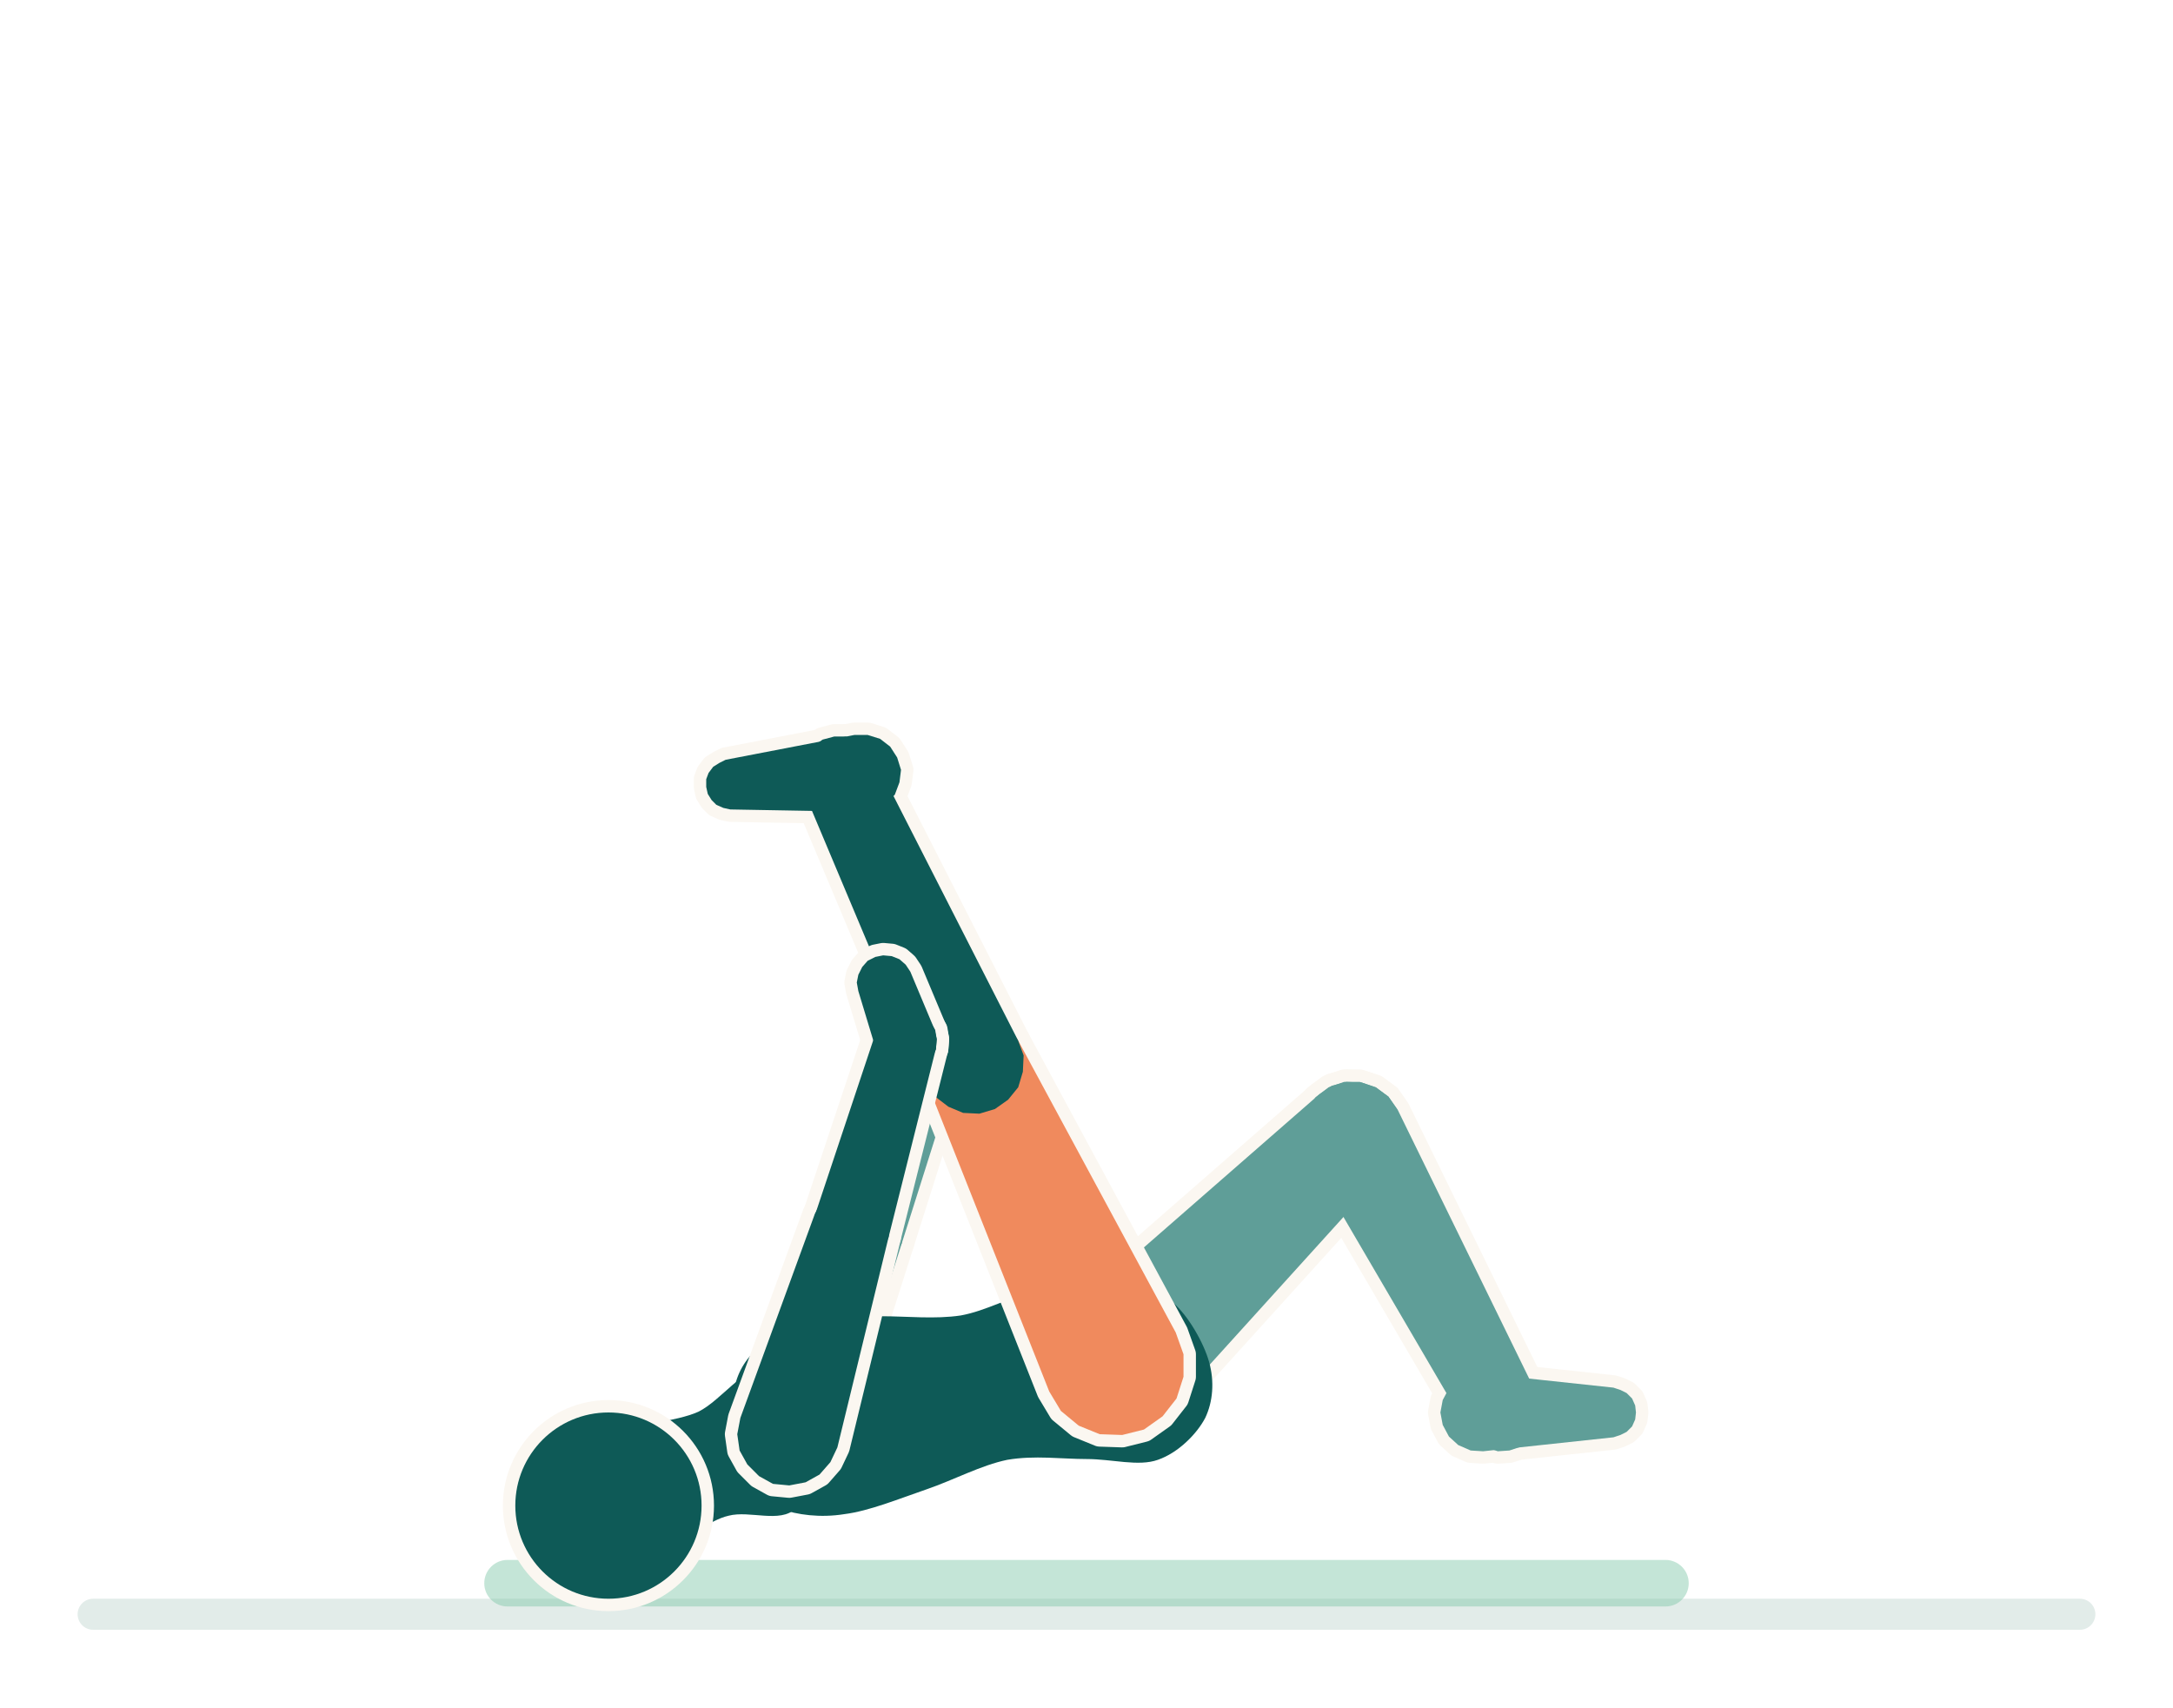
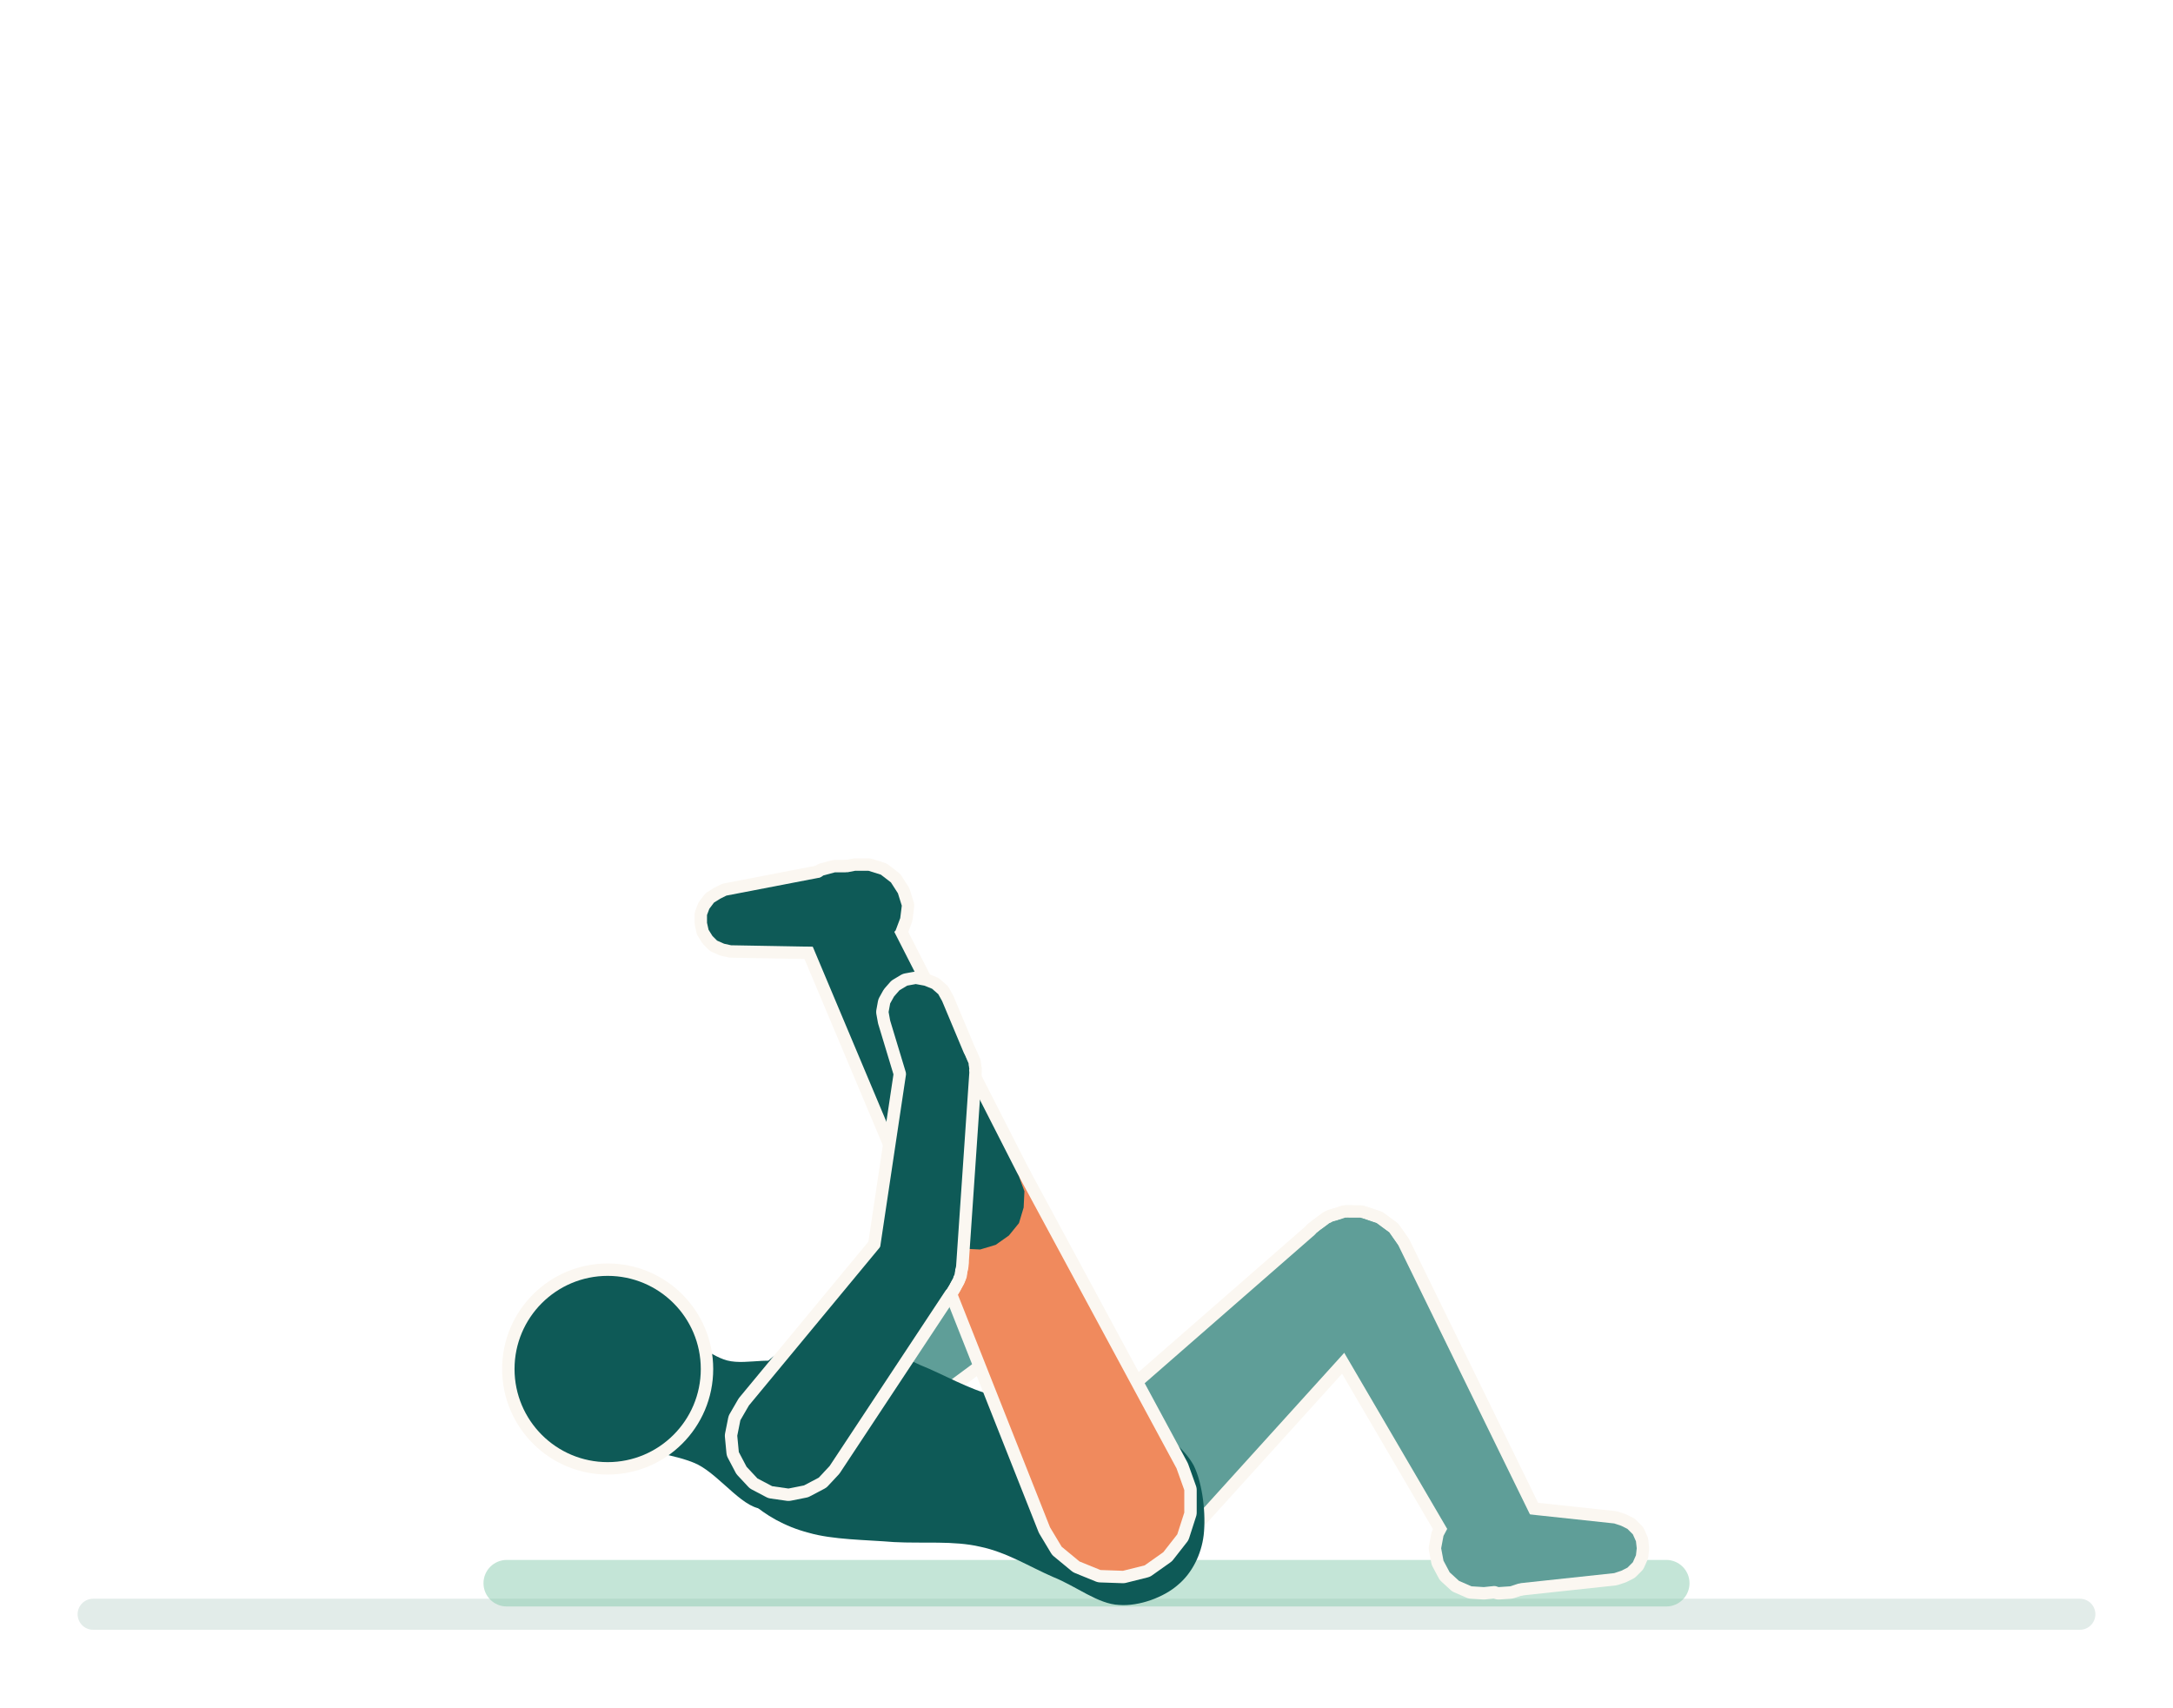
- <svg xmlns="http://www.w3.org/2000/svg" viewBox="-143.6 -176 280 220" width="280" height="220">
+ <svg xmlns="http://www.w3.org/2000/svg" viewBox="-143.7 -193.5 280 220" width="280" height="220">
  <defs>
    <clipPath id="ej-040-torso">
-       <path d="M-49.2 4.3C-48.9 1.6 -48.1 -0.1 -46.4 -1.9C-44.7 -3.7 -41.9 -5.7 -39.2 -6.5C-36.5 -7.2 -33.2 -6.4 -30 -6.4C-26.8 -6.4 -23.1 -6 -19.8 -6.5C-16.5 -7.1 -13.5 -8.9 -10.2 -9.6C-7 -10.3 -3.2 -10.9 -0.2 -10.7C2.7 -10.5 5.4 -9.9 7.5 -8.2C9.5 -6.5 11.5 -3 12.2 -0.5C12.9 2 12.7 4.6 11.7 6.7C10.6 8.8 8.2 11.2 5.6 12.1C3.1 13 -0.3 12 -3.6 12C-6.8 12 -10.3 11.5 -13.8 12.1C-17.2 12.8 -20.7 14.7 -24.2 15.9C-27.7 17.1 -31.6 18.7 -34.8 19.1C-37.9 19.6 -40.9 19.2 -43.1 18.4C-45.3 17.6 -47.1 16.6 -48.1 14.3C-49.1 12 -49.5 7 -49.2 4.3Z" />
+       <path d="M-47 -15.2C-45.6 -17.6 -44.2 -18.9 -42 -19.9C-39.7 -20.9 -36.4 -21.7 -33.6 -21.3C-30.7 -20.9 -28.1 -18.9 -25.1 -17.6C-22.1 -16.4 -18.9 -14.5 -15.7 -13.7C-12.4 -12.9 -8.9 -13.5 -5.7 -12.8C-2.4 -12.2 1.3 -11.3 4 -9.9C6.6 -8.6 8.8 -7 10.1 -4.7C11.3 -2.3 11.7 1.7 11.4 4.3C11.1 6.8 9.9 9.2 8.1 10.7C6.3 12.3 3.1 13.5 0.5 13.3C-2.2 13.2 -5 10.9 -8 9.7C-11 8.4 -14 6.5 -17.4 5.8C-20.8 5 -24.8 5.4 -28.5 5.2C-32.2 4.9 -36.4 4.9 -39.5 4C-42.6 3.2 -45.1 1.7 -46.9 0.1C-48.6 -1.6 -49.8 -3.1 -49.8 -5.6C-49.9 -8.2 -48.3 -12.9 -47 -15.2Z" />
    </clipPath>
    <clipPath id="ej-040-cuello">
-       <path d="M-37.2 7.9C-36.5 10.9 -39 16.5 -41.1 18.4C-43.1 20.3 -47 18.6 -49.7 19.3C-52.4 19.9 -54.7 22.5 -57.3 22.2C-59.9 22 -64.2 20.2 -65.2 18C-66.2 15.8 -65.3 11.2 -63.4 9.2C-61.4 7.2 -56.7 7.3 -53.6 5.9C-50.6 4.4 -47.7 0 -44.9 0.3C-42.2 0.7 -37.8 4.9 -37.2 7.9Z" />
+       <path d="M-37.3 -7.3C-37.9 -4.2 -42.3 0.5 -45 0.9C-47.7 1.3 -50.7 -3.2 -53.8 -4.8C-56.9 -6.3 -61.6 -6.3 -63.5 -8.3C-65.5 -10.4 -66.4 -15 -65.4 -17.1C-64.4 -19.3 -60 -21.2 -57.5 -21.4C-54.9 -21.6 -52.6 -18.9 -50 -18.2C-47.3 -17.5 -43.6 -19.1 -41.5 -17.2C-39.4 -15.4 -36.7 -10.3 -37.3 -7.3Z" />
    </clipPath>
  </defs>
-   <line x1="-131.6" y1="32" x2="124.4" y2="32" stroke="#E2ECE9" stroke-width="4" stroke-linecap="round" />
-   <rect x="-81.2" y="25" width="155.2" height="6" rx="3" fill="#7CC6A6" opacity=".45" />
+   <line x1="-131.7" y1="14.5" x2="124.3" y2="14.5" stroke="#E2ECE9" stroke-width="4" stroke-linecap="round" />
+   <rect x="-81.4" y="7.5" width="155.4" height="6" rx="3" fill="#7CC6A6" opacity=".45" />
  <g>
-     <path d="M-36.8 -19.3L-36 -20.6L-34.8 -21.5L-33.4 -22.1L-31.9 -22.3L-30.5 -22L-29.1 -21.2L-28.1 -20.1L-27.4 -18.8L-27.2 -17.3L-27.4 -15.8L-35.9 10.9L-36.8 12.8L-38.3 14.2L-40.2 15.2L-42.3 15.4L-44.3 15L-46.2 14L-47.6 12.4L-48.4 10.5L-48.5 8.4L-48 6.3Z" fill="#FBF7F1" stroke="#FBF7F1" stroke-width="3.2" stroke-linejoin="round" />
-     <path d="M-27.4 -42.3L-26.7 -43.3L-25.8 -44.1L-24.7 -44.6L-23.5 -44.8L-22.3 -44.5L-21.2 -43.9L-20.4 -43.1L-19.9 -42L-19.7 -40.8L-19.9 -39.5L-27.4 -15.8L-28.2 -14.3L-29.3 -13.2L-30.8 -12.5L-32.3 -12.3L-33.9 -12.6L-35.3 -13.4L-36.4 -14.5L-37 -16L-37.2 -17.6L-36.8 -19.2Z" fill="#FBF7F1" stroke="#FBF7F1" stroke-width="3.2" stroke-linejoin="round" />
-     <path d="M-29.8 -47.2L-30 -48.3L-29.8 -49.4L-29.3 -50.4L-28.6 -51.1L-27.6 -51.7L-26.6 -51.9L-25.5 -51.8L-24.5 -51.3L-23.7 -50.6L-23.1 -49.7L-20 -42.3L-19.7 -41.1L-19.8 -39.8L-20.3 -38.6L-21.2 -37.6L-22.3 -37L-23.6 -36.8L-24.8 -36.9L-26 -37.5L-26.9 -38.4L-27.5 -39.6Z" fill="#FBF7F1" stroke="#FBF7F1" stroke-width="3.2" stroke-linejoin="round" />
-     <path d="M-36.8 -19.3L-36 -20.6L-34.8 -21.5L-33.4 -22.1L-31.9 -22.3L-30.5 -22L-29.1 -21.2L-28.1 -20.1L-27.4 -18.8L-27.2 -17.3L-27.4 -15.8L-35.9 10.9L-36.8 12.8L-38.3 14.2L-40.2 15.2L-42.3 15.4L-44.3 15L-46.2 14L-47.6 12.4L-48.4 10.5L-48.5 8.4L-48 6.3Z" fill="#5F9E98" />
-     <path d="M-27.4 -42.3L-26.7 -43.3L-25.8 -44.1L-24.7 -44.6L-23.5 -44.8L-22.3 -44.5L-21.2 -43.9L-20.4 -43.1L-19.9 -42L-19.7 -40.8L-19.9 -39.5L-27.4 -15.8L-28.2 -14.3L-29.3 -13.2L-30.8 -12.5L-32.3 -12.3L-33.9 -12.6L-35.3 -13.4L-36.4 -14.5L-37 -16L-37.2 -17.6L-36.8 -19.2Z" fill="#5F9E98" />
-     <path d="M-29.8 -47.2L-30 -48.3L-29.8 -49.4L-29.3 -50.4L-28.6 -51.1L-27.6 -51.7L-26.6 -51.9L-25.5 -51.8L-24.5 -51.3L-23.7 -50.6L-23.1 -49.7L-20 -42.3L-19.7 -41.1L-19.8 -39.8L-20.3 -38.6L-21.2 -37.6L-22.3 -37L-23.6 -36.8L-24.8 -36.9L-26 -37.5L-26.9 -38.4L-27.5 -39.6Z" fill="#5F9E98" />
+     <path d="M-21.4 -27.9L-20 -28.5L-18.5 -28.6L-17 -28.3L-15.7 -27.5L-14.7 -26.4L-14 -25L-13.8 -23.5L-14.1 -22L-14.8 -20.7L-15.9 -19.6L-38.3 -3L-40.2 -2L-42.3 -1.7L-44.4 -2.1L-46.2 -3.1L-47.6 -4.6L-48.5 -6.5L-48.7 -8.6L-48.2 -10.7L-47.1 -12.5L-45.5 -13.8Z" fill="#FBF7F1" stroke="#FBF7F1" stroke-width="3.2" stroke-linejoin="round" />
+     <path d="M-24.8 -48.4L-24.7 -49.6L-24.2 -50.7L-23.4 -51.6L-22.3 -52.3L-21.2 -52.5L-19.9 -52.4L-18.8 -52L-17.9 -51.2L-17.2 -50.2L-16.9 -49L-13.9 -24.2L-13.9 -22.6L-14.5 -21.1L-15.5 -19.9L-16.9 -19L-18.4 -18.6L-20 -18.8L-21.5 -19.4L-22.7 -20.5L-23.5 -21.9L-23.8 -23.4Z" fill="#FBF7F1" stroke="#FBF7F1" stroke-width="3.2" stroke-linejoin="round" />
+     <path d="M-27 -55L-27.2 -56.1L-27 -57.2L-26.5 -58.1L-25.8 -58.9L-24.8 -59.5L-23.7 -59.7L-22.6 -59.5L-21.6 -59.1L-20.8 -58.4L-20.3 -57.5L-17.2 -50.1L-16.8 -48.8L-17 -47.6L-17.5 -46.4L-18.3 -45.4L-19.5 -44.8L-20.7 -44.6L-22 -44.7L-23.2 -45.3L-24.1 -46.2L-24.7 -47.4Z" fill="#FBF7F1" stroke="#FBF7F1" stroke-width="3.2" stroke-linejoin="round" />
+     <path d="M-21.4 -27.9L-20 -28.5L-18.5 -28.6L-17 -28.3L-15.7 -27.5L-14.7 -26.4L-14 -25L-13.8 -23.5L-14.1 -22L-14.8 -20.7L-15.9 -19.6L-38.3 -3L-40.2 -2L-42.3 -1.7L-44.4 -2.1L-46.2 -3.1L-47.6 -4.6L-48.5 -6.5L-48.7 -8.6L-48.2 -10.7L-47.1 -12.5L-45.5 -13.8Z" fill="#5F9E98" />
+     <path d="M-24.8 -48.4L-24.7 -49.6L-24.2 -50.7L-23.4 -51.6L-22.3 -52.3L-21.2 -52.5L-19.9 -52.4L-18.8 -52L-17.9 -51.2L-17.2 -50.2L-16.9 -49L-13.9 -24.2L-13.9 -22.6L-14.5 -21.1L-15.5 -19.9L-16.9 -19L-18.4 -18.6L-20 -18.8L-21.5 -19.4L-22.7 -20.5L-23.5 -21.9L-23.8 -23.4Z" fill="#5F9E98" />
+     <path d="M-27 -55L-27.2 -56.1L-27 -57.2L-26.5 -58.1L-25.8 -58.9L-24.8 -59.5L-23.7 -59.7L-22.6 -59.5L-21.6 -59.1L-20.8 -58.4L-20.3 -57.5L-17.2 -50.1L-16.8 -48.8L-17 -47.6L-17.5 -46.4L-18.3 -45.4L-19.5 -44.8L-20.7 -44.6L-22 -44.7L-23.2 -45.3L-24.1 -46.2L-24.7 -47.4Z" fill="#5F9E98" />
  </g>
  <g>
    <path d="M26.4 -35L28 -36.1L29.9 -36.6L31.9 -36.5L33.7 -35.9L35.3 -34.7L36.4 -33.1L37.1 -31.3L37.1 -29.3L36.6 -27.4L35.5 -25.8L6.7 6L4.4 7.9L1.6 8.8L-1.3 8.9L-4.1 8L-6.4 6.3L-8.1 3.9L-8.9 1.1L-8.8 -1.8L-7.8 -4.5L-5.9 -6.8Z" fill="#FBF7F1" stroke="#FBF7F1" stroke-width="3.2" stroke-linejoin="round" />
    <path d="M54.5 3.8L54.9 5.3L54.9 6.8L54.5 8.2L53.6 9.5L52.4 10.4L50.9 10.9L49.4 11L47.9 10.5L46.6 9.7L45.7 8.5L25 -26.9L24.3 -28.8L24.2 -30.9L24.8 -32.9L25.9 -34.6L27.6 -35.9L29.6 -36.6L31.6 -36.6L33.6 -35.9L35.3 -34.7L36.5 -33Z" fill="#FBF7F1" stroke="#FBF7F1" stroke-width="3.2" stroke-linejoin="round" />
    <path d="M64.3 2.8L65.2 3.1L66 3.5L66.7 4.2L67.1 5.1L67.2 6L67.1 6.9L66.7 7.8L66 8.5L65.2 8.9L64.3 9.2L47.5 11L45.9 10.9L44.3 10.2L43.1 9.1L42.3 7.6L42 6L42.3 4.4L43.1 2.9L44.3 1.8L45.9 1.1L47.5 1Z" fill="#FBF7F1" stroke="#FBF7F1" stroke-width="3.2" stroke-linejoin="round" />
    <path d="M26.4 -35L28 -36.1L29.9 -36.6L31.9 -36.5L33.7 -35.9L35.3 -34.7L36.4 -33.1L37.1 -31.3L37.1 -29.3L36.6 -27.4L35.5 -25.8L6.7 6L4.4 7.9L1.6 8.8L-1.3 8.9L-4.1 8L-6.4 6.3L-8.1 3.9L-8.9 1.1L-8.8 -1.8L-7.8 -4.5L-5.9 -6.8Z" fill="#5F9E98" />
    <path d="M54.5 3.8L54.9 5.3L54.9 6.8L54.5 8.2L53.6 9.5L52.4 10.4L50.9 10.9L49.4 11L47.9 10.5L46.6 9.7L45.7 8.5L25 -26.9L24.3 -28.8L24.2 -30.9L24.8 -32.9L25.9 -34.6L27.6 -35.9L29.6 -36.6L31.6 -36.6L33.6 -35.9L35.3 -34.7L36.5 -33Z" fill="#5F9E98" />
    <path d="M64.3 2.8L65.2 3.1L66 3.5L66.7 4.2L67.1 5.1L67.2 6L67.1 6.9L66.7 7.8L66 8.5L65.2 8.9L64.3 9.2L47.5 11L45.9 10.9L44.3 10.2L43.1 9.1L42.3 7.6L42 6L42.3 4.4L43.1 2.9L44.3 1.8L45.9 1.1L47.5 1Z" fill="#5F9E98" />
  </g>
-   <path d="M-49.2 4.3C-48.9 1.6 -48.1 -0.1 -46.4 -1.9C-44.7 -3.7 -41.9 -5.7 -39.2 -6.5C-36.5 -7.2 -33.2 -6.4 -30 -6.4C-26.8 -6.4 -23.1 -6 -19.8 -6.5C-16.5 -7.1 -13.5 -8.9 -10.2 -9.6C-7 -10.3 -3.2 -10.9 -0.2 -10.7C2.7 -10.5 5.4 -9.9 7.5 -8.2C9.5 -6.5 11.5 -3 12.2 -0.5C12.9 2 12.7 4.6 11.7 6.7C10.6 8.8 8.2 11.2 5.6 12.1C3.1 13 -0.3 12 -3.6 12C-6.8 12 -10.3 11.5 -13.8 12.1C-17.2 12.8 -20.7 14.7 -24.2 15.9C-27.7 17.1 -31.6 18.7 -34.8 19.1C-37.9 19.6 -40.9 19.2 -43.1 18.4C-45.3 17.6 -47.1 16.6 -48.1 14.3C-49.1 12 -49.5 7 -49.2 4.3Z" fill="#0E5A57" />
-   <path d="M-37.2 7.9C-36.5 10.9 -39 16.5 -41.1 18.4C-43.1 20.3 -47 18.6 -49.7 19.3C-52.4 19.9 -54.7 22.5 -57.3 22.2C-59.9 22 -64.2 20.2 -65.2 18C-66.2 15.8 -65.3 11.2 -63.4 9.2C-61.4 7.2 -56.7 7.3 -53.6 5.9C-50.6 4.4 -47.7 0 -44.9 0.3C-42.2 0.7 -37.8 4.9 -37.2 7.9Z" fill="#0E5A57" />
-   <circle cx="-65.2" cy="18" r="12" fill="#0E5A57" stroke="#FBF7F1" stroke-width="3.2" paint-order="stroke" />
+   <path d="M-47 -15.2C-45.6 -17.6 -44.2 -18.9 -42 -19.9C-39.7 -20.9 -36.4 -21.7 -33.6 -21.3C-30.7 -20.9 -28.1 -18.9 -25.1 -17.6C-22.1 -16.4 -18.9 -14.5 -15.7 -13.7C-12.4 -12.9 -8.9 -13.5 -5.7 -12.8C-2.4 -12.2 1.3 -11.3 4 -9.9C6.6 -8.6 8.8 -7 10.1 -4.7C11.3 -2.3 11.7 1.7 11.4 4.3C11.1 6.8 9.9 9.2 8.1 10.7C6.3 12.3 3.1 13.5 0.5 13.3C-2.2 13.2 -5 10.9 -8 9.7C-11 8.4 -14 6.5 -17.4 5.8C-20.8 5 -24.8 5.4 -28.5 5.2C-32.2 4.9 -36.4 4.9 -39.5 4C-42.6 3.2 -45.1 1.7 -46.9 0.1C-48.6 -1.6 -49.8 -3.1 -49.8 -5.6C-49.9 -8.2 -48.3 -12.9 -47 -15.2Z" fill="#0E5A57" />
+   <path d="M-37.3 -7.3C-37.9 -4.2 -42.3 0.5 -45 0.9C-47.7 1.3 -50.7 -3.2 -53.8 -4.8C-56.9 -6.3 -61.6 -6.3 -63.5 -8.3C-65.5 -10.4 -66.4 -15 -65.4 -17.1C-64.4 -19.3 -60 -21.2 -57.5 -21.4C-54.9 -21.6 -52.6 -18.9 -50 -18.2C-47.3 -17.5 -43.6 -19.1 -41.5 -17.2C-39.4 -15.4 -36.7 -10.3 -37.3 -7.3Z" fill="#0E5A57" />
+   <circle cx="-65.4" cy="-17.1" r="12" fill="#0E5A57" stroke="#FBF7F1" stroke-width="3.2" paint-order="stroke" />
  <g>
    <path d="M-24.2 -36.6L-24.7 -38.5L-24.5 -40.4L-23.8 -42.3L-22.5 -43.8L-20.9 -44.9L-19 -45.4L-17.1 -45.4L-15.2 -44.8L-13.6 -43.6L-12.5 -42.1L7.9 -4.3L8.9 -1.5L8.9 1.4L8 4.2L6.2 6.5L3.8 8.2L1 8.9L-1.9 8.8L-4.6 7.7L-6.9 5.8L-8.4 3.3Z" fill="#FBF7F1" stroke="#FBF7F1" stroke-width="3.2" stroke-linejoin="round" />
    <path d="M-40.1 -74.2L-40.5 -75.7L-40.4 -77.2L-39.8 -78.6L-38.9 -79.8L-37.6 -80.7L-36.1 -81.1L-34.6 -81.1L-33.2 -80.6L-31.9 -79.6L-31 -78.4L-12.4 -41.9L-11.7 -40L-11.8 -37.9L-12.4 -35.9L-13.7 -34.3L-15.4 -33.1L-17.4 -32.5L-19.5 -32.6L-21.4 -33.4L-23.1 -34.7L-24.2 -36.4Z" fill="#FBF7F1" stroke="#FBF7F1" stroke-width="3.2" stroke-linejoin="round" />
    <path d="M-49.5 -71.7L-50.4 -71.9L-51.3 -72.3L-51.9 -72.9L-52.4 -73.7L-52.6 -74.6L-52.6 -75.6L-52.3 -76.4L-51.7 -77.2L-50.9 -77.7L-50.1 -78.1L-33.5 -81.3L-31.8 -81.3L-30.2 -80.8L-28.9 -79.8L-28 -78.4L-27.5 -76.8L-27.7 -75.2L-28.3 -73.6L-29.5 -72.4L-31 -71.6L-32.6 -71.4Z" fill="#FBF7F1" stroke="#FBF7F1" stroke-width="3.2" stroke-linejoin="round" />
    <path d="M-24.2 -36.6L-24.7 -38.5L-24.5 -40.4L-23.8 -42.3L-22.5 -43.8L-20.9 -44.9L-19 -45.4L-17.1 -45.4L-15.2 -44.8L-13.6 -43.6L-12.5 -42.1L7.9 -4.3L8.9 -1.5L8.9 1.4L8 4.2L6.2 6.5L3.8 8.2L1 8.9L-1.9 8.8L-4.6 7.7L-6.9 5.8L-8.4 3.3Z" fill="#F08A5D" />
    <path d="M-40.1 -74.2L-40.5 -75.7L-40.4 -77.2L-39.8 -78.6L-38.9 -79.8L-37.6 -80.7L-36.1 -81.1L-34.6 -81.1L-33.2 -80.6L-31.9 -79.6L-31 -78.4L-12.4 -41.9L-11.7 -40L-11.8 -37.9L-12.4 -35.9L-13.7 -34.3L-15.4 -33.1L-17.4 -32.5L-19.5 -32.6L-21.4 -33.4L-23.1 -34.7L-24.2 -36.4Z" fill="#0E5A57" />
    <path d="M-49.5 -71.7L-50.4 -71.9L-51.3 -72.3L-51.9 -72.9L-52.4 -73.7L-52.6 -74.6L-52.6 -75.6L-52.3 -76.4L-51.7 -77.2L-50.9 -77.7L-50.1 -78.1L-33.5 -81.3L-31.8 -81.3L-30.2 -80.8L-28.9 -79.8L-28 -78.4L-27.5 -76.8L-27.7 -75.2L-28.3 -73.6L-29.5 -72.4L-31 -71.6L-32.6 -71.4Z" fill="#0E5A57" />
  </g>
  <g>
-     <path d="M-38.6 -19.6L-37.9 -20.9L-36.8 -21.9L-35.4 -22.6L-33.9 -22.8L-32.4 -22.6L-31.1 -22L-30 -20.9L-29.2 -19.6L-28.9 -18.2L-29.1 -16.6L-35.7 10.5L-36.6 12.4L-38 14L-39.8 15L-41.9 15.4L-44 15.2L-45.8 14.2L-47.3 12.7L-48.3 10.9L-48.6 8.8L-48.2 6.7Z" fill="#FBF7F1" stroke="#FBF7F1" stroke-width="3.2" stroke-linejoin="round" />
-     <path d="M-30.7 -43.1L-30.1 -44.2L-29.2 -45.1L-28.1 -45.6L-26.9 -45.8L-25.7 -45.7L-24.6 -45.2L-23.7 -44.3L-23.1 -43.3L-22.9 -42.1L-23 -40.9L-29.1 -16.6L-29.7 -15.2L-30.8 -14L-32.2 -13.2L-33.7 -12.8L-35.3 -13L-36.8 -13.7L-37.9 -14.9L-38.7 -16.3L-38.9 -17.9L-38.6 -19.4Z" fill="#FBF7F1" stroke="#FBF7F1" stroke-width="3.2" stroke-linejoin="round" />
-     <path d="M-33 -48.3L-33.2 -49.4L-33 -50.4L-32.5 -51.4L-31.8 -52.2L-30.8 -52.7L-29.8 -52.9L-28.7 -52.8L-27.7 -52.4L-26.9 -51.7L-26.3 -50.8L-23.2 -43.4L-22.9 -42.1L-23 -40.8L-23.5 -39.7L-24.4 -38.7L-25.5 -38.1L-26.8 -37.8L-28 -38L-29.2 -38.6L-30.1 -39.5L-30.7 -40.7Z" fill="#FBF7F1" stroke="#FBF7F1" stroke-width="3.2" stroke-linejoin="round" />
-     <path d="M-38.6 -19.6L-37.9 -20.9L-36.8 -21.9L-35.4 -22.6L-33.9 -22.8L-32.4 -22.6L-31.1 -22L-30 -20.9L-29.2 -19.6L-28.9 -18.2L-29.1 -16.6L-35.7 10.5L-36.6 12.4L-38 14L-39.8 15L-41.9 15.4L-44 15.2L-45.8 14.2L-47.3 12.7L-48.3 10.9L-48.6 8.8L-48.2 6.7Z" fill="#0E5A57" />
-     <path d="M-30.7 -43.1L-30.1 -44.2L-29.2 -45.1L-28.1 -45.6L-26.9 -45.8L-25.7 -45.7L-24.6 -45.2L-23.7 -44.3L-23.1 -43.3L-22.9 -42.1L-23 -40.9L-29.1 -16.6L-29.7 -15.2L-30.8 -14L-32.2 -13.2L-33.7 -12.8L-35.3 -13L-36.8 -13.7L-37.9 -14.9L-38.7 -16.3L-38.9 -17.9L-38.6 -19.4Z" fill="#0E5A57" />
-     <path d="M-33 -48.3L-33.2 -49.4L-33 -50.4L-32.5 -51.4L-31.8 -52.2L-30.8 -52.7L-29.8 -52.9L-28.7 -52.8L-27.7 -52.4L-26.9 -51.7L-26.3 -50.8L-23.2 -43.4L-22.9 -42.1L-23 -40.8L-23.5 -39.7L-24.4 -38.7L-25.5 -38.1L-26.8 -37.8L-28 -38L-29.2 -38.6L-30.1 -39.5L-30.7 -40.7Z" fill="#0E5A57" />
+     <path d="M-29.4 -33.9L-28.3 -34.9L-26.9 -35.5L-25.4 -35.7L-23.9 -35.4L-22.6 -34.7L-21.5 -33.6L-20.8 -32.3L-20.5 -30.8L-20.7 -29.3L-21.4 -27.9L-36.8 -4.6L-38.2 -3.1L-40.1 -2.1L-42.1 -1.7L-44.2 -2L-46.1 -3L-47.5 -4.5L-48.5 -6.4L-48.7 -8.5L-48.3 -10.5L-47.2 -12.4Z" fill="#FBF7F1" stroke="#FBF7F1" stroke-width="3.2" stroke-linejoin="round" />
+     <path d="M-26.8 -56.1L-26.4 -57.3L-25.7 -58.3L-24.8 -59.1L-23.6 -59.5L-22.4 -59.5L-21.2 -59.2L-20.2 -58.6L-19.4 -57.6L-18.9 -56.5L-18.8 -55.3L-20.5 -30.4L-20.9 -28.8L-21.7 -27.4L-23 -26.4L-24.5 -25.8L-26.1 -25.7L-27.6 -26.2L-28.9 -27L-29.9 -28.3L-30.5 -29.8L-30.5 -31.4Z" fill="#FBF7F1" stroke="#FBF7F1" stroke-width="3.2" stroke-linejoin="round" />
+     <path d="M-29 -62L-29.2 -63.1L-29 -64.2L-28.5 -65.1L-27.8 -65.9L-26.8 -66.5L-25.7 -66.7L-24.6 -66.5L-23.6 -66.1L-22.8 -65.4L-22.3 -64.5L-19.2 -57.1L-18.8 -55.8L-19 -54.6L-19.5 -53.4L-20.3 -52.4L-21.5 -51.8L-22.7 -51.6L-24 -51.7L-25.2 -52.3L-26.1 -53.2L-26.7 -54.4Z" fill="#FBF7F1" stroke="#FBF7F1" stroke-width="3.2" stroke-linejoin="round" />
+     <path d="M-29.4 -33.9L-28.3 -34.9L-26.9 -35.5L-25.4 -35.7L-23.9 -35.4L-22.6 -34.7L-21.5 -33.6L-20.8 -32.3L-20.5 -30.8L-20.7 -29.3L-21.4 -27.9L-36.8 -4.6L-38.2 -3.1L-40.1 -2.1L-42.1 -1.7L-44.2 -2L-46.1 -3L-47.5 -4.5L-48.5 -6.4L-48.7 -8.5L-48.3 -10.5L-47.2 -12.4Z" fill="#0E5A57" />
+     <path d="M-26.8 -56.1L-26.4 -57.3L-25.7 -58.3L-24.8 -59.1L-23.6 -59.5L-22.4 -59.5L-21.2 -59.2L-20.2 -58.6L-19.4 -57.6L-18.9 -56.5L-18.8 -55.3L-20.5 -30.4L-20.9 -28.8L-21.7 -27.4L-23 -26.4L-24.5 -25.8L-26.1 -25.7L-27.6 -26.2L-28.9 -27L-29.9 -28.3L-30.5 -29.8L-30.5 -31.4Z" fill="#0E5A57" />
+     <path d="M-29 -62L-29.2 -63.1L-29 -64.2L-28.5 -65.1L-27.8 -65.9L-26.8 -66.5L-25.7 -66.7L-24.6 -66.5L-23.6 -66.1L-22.8 -65.4L-22.3 -64.5L-19.2 -57.1L-18.8 -55.8L-19 -54.6L-19.5 -53.4L-20.3 -52.4L-21.5 -51.8L-22.7 -51.6L-24 -51.7L-25.2 -52.3L-26.1 -53.2L-26.7 -54.4Z" fill="#0E5A57" />
  </g>
</svg>
